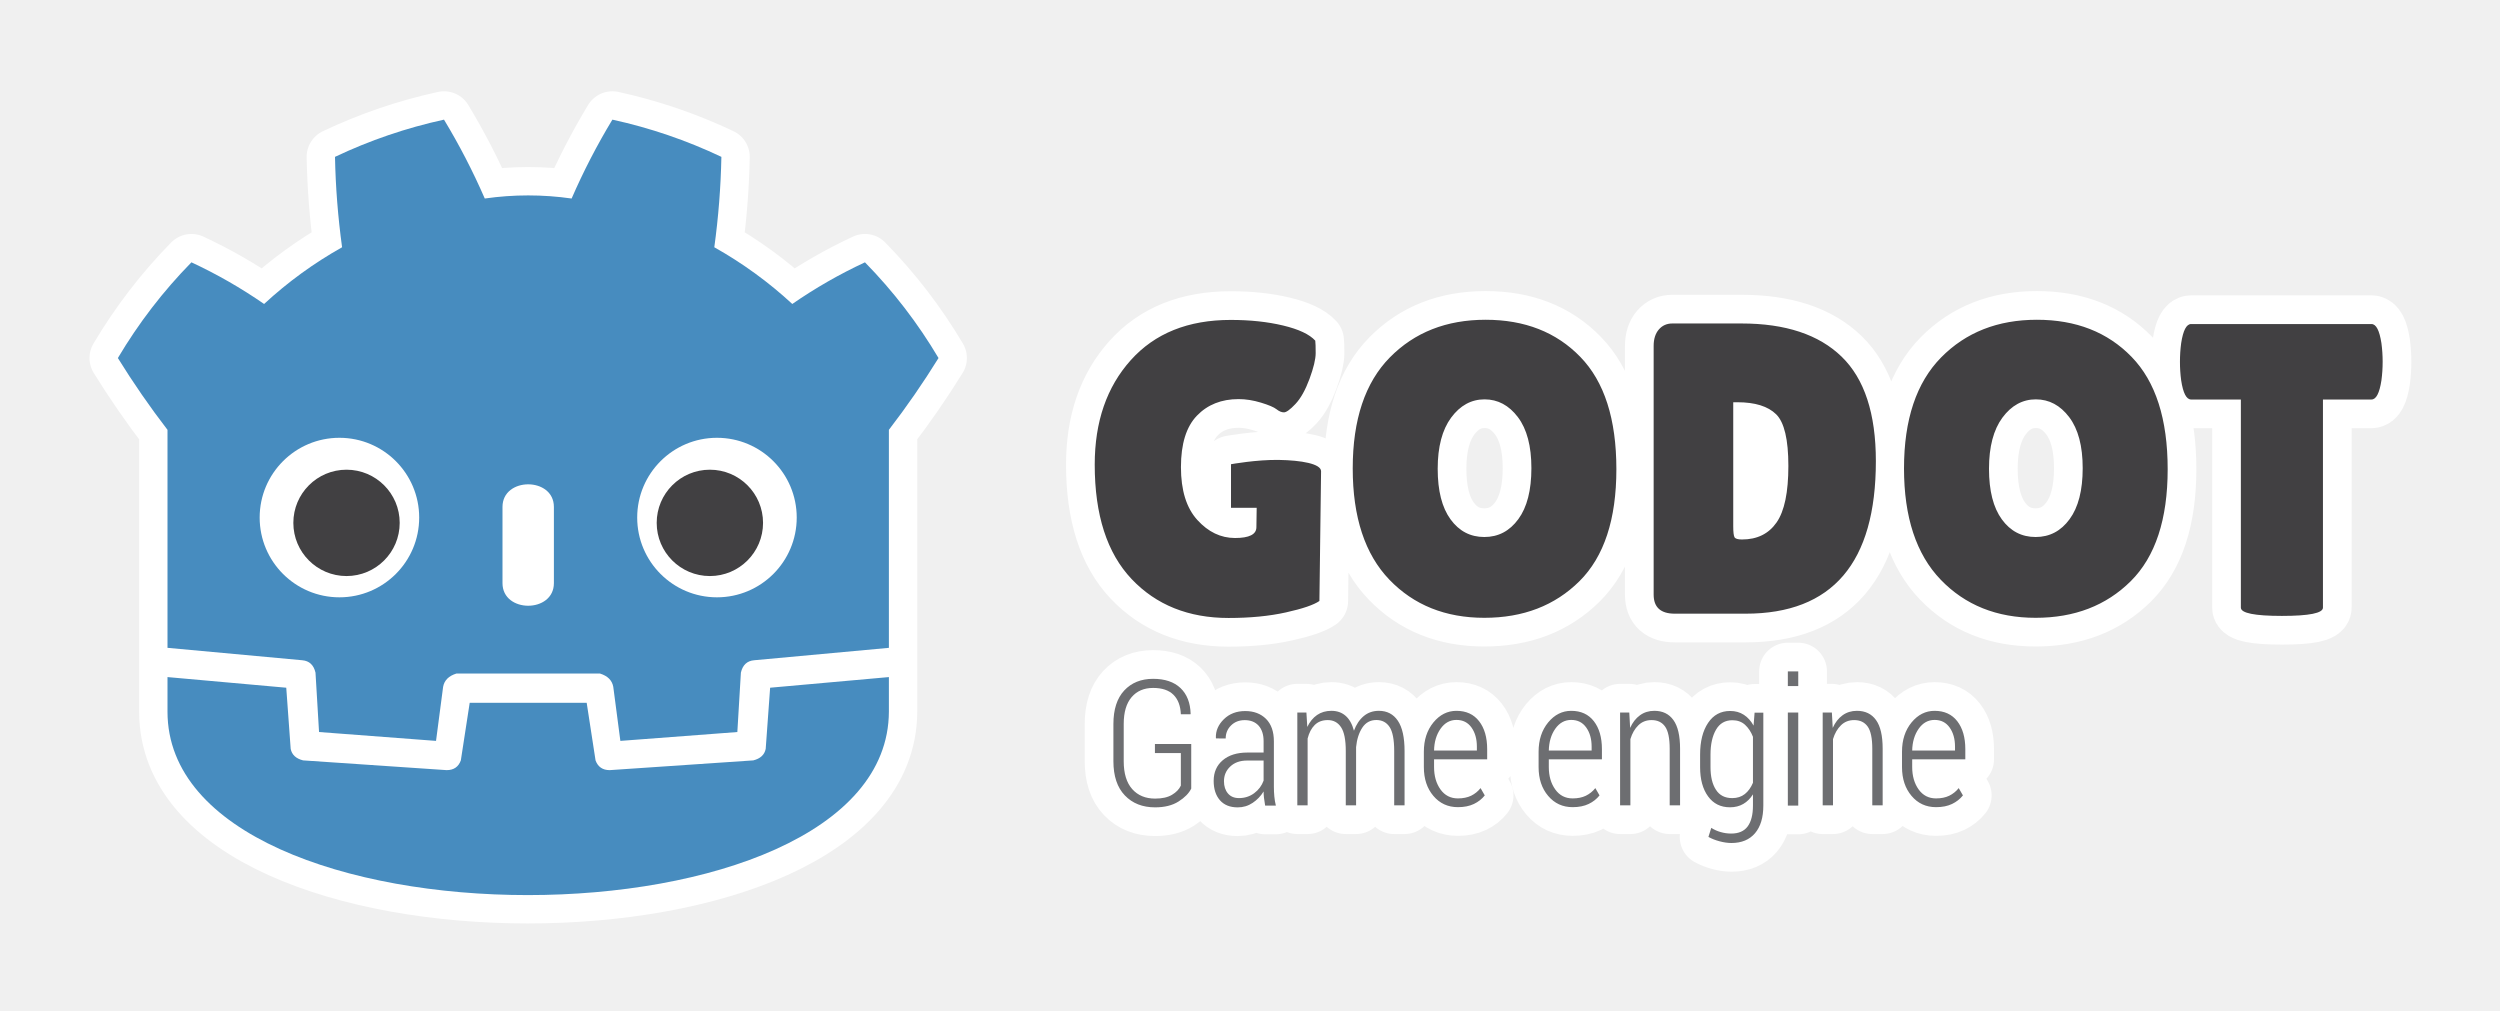
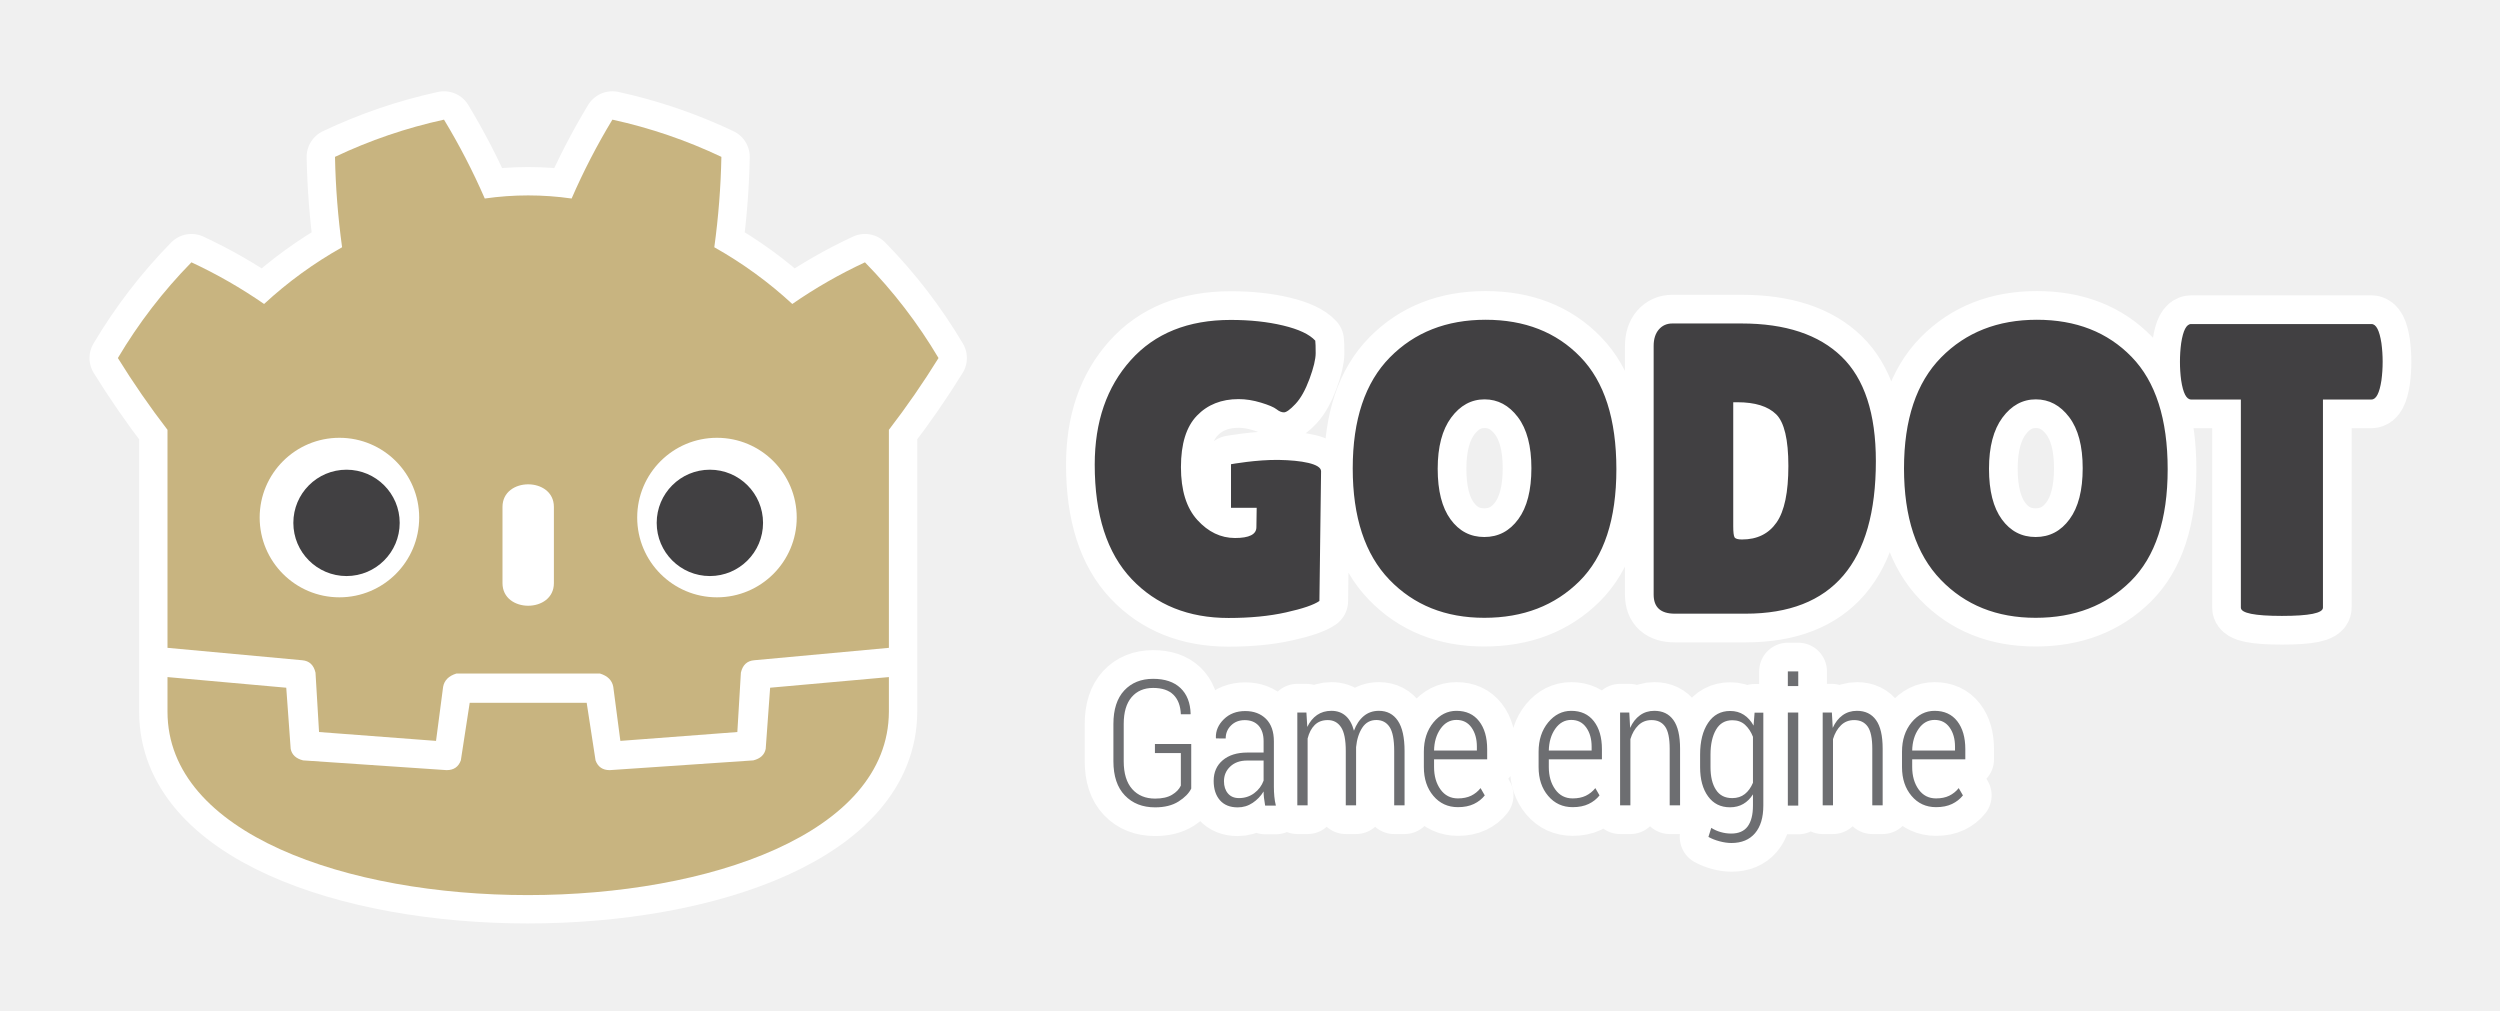
<svg xmlns="http://www.w3.org/2000/svg" width="1024" height="414">
  <path stroke="#fff" stroke-linejoin="round" stroke-width="23.5" d="M523.82 188.382c-9.142-.142-19.603 1.764-19.603 1.764v17.842h10.52l-.117 7.953c0 2.946-2.92 4.427-8.747 4.427-5.831 0-10.982-2.47-15.45-7.395-4.48-4.932-6.708-12.141-6.708-21.64 0-9.519 2.176-16.537 6.536-21.065 4.35-4.524 10.05-6.794 17.064-6.794 2.946 0 5.996.476 9.168 1.445 3.174.962 5.293 1.863 6.375 2.707 1.072.867 2.09 1.277 3.056 1.277.96 0 2.513-1.122 4.66-3.392 2.153-2.263 4.082-5.693 5.782-10.267 1.694-4.598 2.543-8.122 2.543-10.621 0-2.48-.054-4.19-.164-5.092-2.379-2.603-6.767-4.666-13.168-6.2-6.39-1.53-13.552-2.289-21.476-2.289-17.438 0-31.073 5.49-40.92 16.47-9.855 10.982-14.773 25.24-14.773 42.79 0 20.607 5.035 36.227 15.103 46.868 10.085 10.64 23.327 15.953 39.743 15.953 8.827 0 16.664-.76 23.51-2.289 6.853-1.523 11.41-3.088 13.676-4.67l.68-53.137c0-3.087-8.149-4.488-17.29-4.645zm84.247-24.804c-5.431 0-9.98 2.496-13.671 7.47-3.672 4.98-5.517 11.969-5.517 20.963 0 9.013 1.754 15.914 5.27 20.722 3.508 4.823 8.117 7.225 13.835 7.225 5.715 0 10.358-2.432 13.924-7.313q5.351-7.293 5.353-20.884c0-9.054-1.846-16.023-5.524-20.89q-5.51-7.292-13.67-7.293m-.083 89.477c-15.9 0-28.868-5.203-38.89-15.61q-15.016-15.624-15.017-45.592c0-19.992 5.063-35.128 15.191-45.435 10.131-10.293 23.209-15.444 39.228-15.444 16.016 0 28.954 5.058 38.795 15.204 9.858 10.126 14.778 25.477 14.778 46.009 0 20.546-5.034 35.828-15.114 45.856-10.08 10.008-23.062 15.012-38.971 15.012m101.95-88.298v50.788c0 2.37.176 3.866.515 4.493.337.624 1.358.937 3.052.937 6.232 0 10.954-2.328 14.181-6.97 3.235-4.636 4.835-12.356 4.835-23.168 0-10.817-1.674-17.865-5-21.139-3.344-3.283-8.64-4.94-15.884-4.94zm-32.599 78.798V141.681c0-2.832.704-5.067 2.126-6.724 1.413-1.632 3.25-2.461 5.521-2.461h28.357c17.994 0 31.664 4.54 40.994 13.597 9.347 9.054 14.02 23.31 14.02 42.784 0 41.66-17.778 62.486-53.326 62.486h-29.03c-5.769 0-8.662-2.597-8.662-7.808m156.544-79.977c-5.432 0-9.994 2.496-13.678 7.47q-5.507 7.471-5.508 20.963c0 9.013 1.758 15.914 5.262 20.722 3.505 4.823 8.119 7.225 13.837 7.225 5.717 0 10.363-2.432 13.924-7.313q5.354-7.293 5.355-20.884c0-9.054-1.843-16.023-5.522-20.89-3.68-4.861-8.23-7.293-13.67-7.293m-.087 89.477q-23.86 0-38.88-15.61-15.03-15.624-15.03-45.592c0-19.992 5.065-35.128 15.191-45.435 10.139-10.293 23.209-15.444 39.233-15.444 16.02 0 28.946 5.058 38.8 15.204 9.85 10.126 14.772 25.477 14.772 46.009 0 20.546-5.037 35.828-15.115 45.856-10.076 10.008-23.07 15.012-38.971 15.012m117.69-4.17c0 2.251-5.597 3.392-16.809 3.392-11.202 0-16.815-1.141-16.815-3.392v-85.248h-20.371c-1.928 0-3.286-2.597-4.077-7.818a56 56 0 0 1-.501-7.636c0-2.592.162-5.146.501-7.636.79-5.205 2.15-7.823 4.077-7.823h73.864c1.924 0 3.277 2.617 4.078 7.823.333 2.49.505 5.043.505 7.636 0 2.608-.172 5.152-.505 7.637-.8 5.22-2.154 7.817-4.078 7.817h-19.87z" />
  <path fill="#414042" d="M523.82 188.382c-9.142-.142-19.603 1.764-19.603 1.764v17.842h10.52l-.117 7.953c0 2.946-2.92 4.427-8.747 4.427-5.831 0-10.982-2.47-15.45-7.395-4.48-4.932-6.708-12.141-6.708-21.64 0-9.519 2.176-16.537 6.536-21.065 4.35-4.524 10.05-6.794 17.064-6.794 2.946 0 5.996.476 9.168 1.445 3.174.962 5.293 1.863 6.375 2.707 1.072.867 2.09 1.277 3.056 1.277.96 0 2.513-1.122 4.66-3.392 2.153-2.263 4.082-5.693 5.782-10.267 1.694-4.598 2.543-8.122 2.543-10.621 0-2.48-.054-4.19-.164-5.092-2.379-2.603-6.767-4.666-13.168-6.2-6.39-1.53-13.552-2.289-21.476-2.289-17.438 0-31.073 5.49-40.92 16.47-9.855 10.982-14.773 25.24-14.773 42.79 0 20.607 5.035 36.227 15.103 46.868 10.085 10.64 23.327 15.953 39.743 15.953 8.827 0 16.664-.76 23.51-2.289 6.853-1.523 11.41-3.088 13.676-4.67l.68-53.137c0-3.087-8.149-4.488-17.29-4.645m84.247-24.804c-5.431 0-9.98 2.496-13.671 7.47-3.672 4.98-5.517 11.969-5.517 20.963 0 9.013 1.754 15.914 5.27 20.722 3.508 4.823 8.117 7.225 13.835 7.225 5.715 0 10.358-2.432 13.924-7.313q5.351-7.293 5.353-20.884c0-9.054-1.846-16.023-5.524-20.89q-5.51-7.292-13.67-7.293m-.083 89.477c-15.9 0-28.868-5.203-38.89-15.61q-15.016-15.624-15.017-45.592c0-19.992 5.063-35.128 15.191-45.435 10.131-10.293 23.209-15.444 39.228-15.444 16.016 0 28.954 5.058 38.795 15.204 9.858 10.126 14.778 25.477 14.778 46.009 0 20.546-5.034 35.828-15.114 45.856-10.08 10.008-23.062 15.012-38.971 15.012m101.95-88.298v50.788c0 2.37.176 3.866.515 4.493.337.624 1.358.937 3.052.937 6.232 0 10.954-2.328 14.181-6.97 3.235-4.636 4.835-12.356 4.835-23.168 0-10.817-1.674-17.865-5-21.139-3.344-3.283-8.64-4.94-15.884-4.94zm-32.599 78.798V141.681c0-2.832.704-5.067 2.126-6.724 1.413-1.632 3.25-2.461 5.521-2.461h28.357c17.994 0 31.664 4.54 40.994 13.597 9.347 9.054 14.02 23.31 14.02 42.784 0 41.66-17.778 62.486-53.326 62.486h-29.03c-5.769 0-8.662-2.597-8.662-7.808m156.544-79.977c-5.432 0-9.994 2.496-13.678 7.47q-5.507 7.471-5.508 20.963c0 9.013 1.758 15.914 5.262 20.722 3.505 4.823 8.119 7.225 13.837 7.225 5.717 0 10.363-2.432 13.924-7.313q5.354-7.293 5.355-20.884c0-9.054-1.843-16.023-5.522-20.89-3.68-4.861-8.23-7.293-13.67-7.293m-.087 89.477q-23.86 0-38.88-15.61-15.03-15.624-15.03-45.592c0-19.992 5.065-35.128 15.191-45.435 10.139-10.293 23.209-15.444 39.233-15.444 16.02 0 28.946 5.058 38.8 15.204 9.85 10.126 14.772 25.477 14.772 46.009 0 20.546-5.037 35.828-15.115 45.856-10.076 10.008-23.07 15.012-38.971 15.012m117.69-4.17c0 2.251-5.597 3.392-16.809 3.392-11.202 0-16.815-1.141-16.815-3.392v-85.248h-20.371c-1.928 0-3.286-2.597-4.077-7.818a56 56 0 0 1-.501-7.636c0-2.592.162-5.146.501-7.636.79-5.205 2.15-7.823 4.077-7.823h73.864c1.924 0 3.277 2.617 4.078 7.823.333 2.49.505 5.043.505 7.636 0 2.608-.172 5.152-.505 7.637-.8 5.22-2.154 7.817-4.078 7.817h-19.87z" />
  <path stroke="#fff" stroke-linejoin="round" stroke-width="23.5" d="M487.93 322.997c-.94 1.926-2.664 3.691-5.188 5.289-2.52 1.607-5.722 2.406-9.611 2.406-5.132 0-9.259-1.617-12.394-4.887-3.122-3.243-4.686-7.92-4.686-14.022V296.57c0-5.97 1.473-10.548 4.431-13.743 2.95-3.17 6.903-4.78 11.84-4.78 4.824 0 8.564 1.27 11.212 3.781 2.639 2.519 4.025 6.038 4.146 10.532l-.066.2h-3.94c-.14-3.443-1.14-6.101-3.022-7.979-1.871-1.861-4.655-2.803-8.33-2.803-3.72 0-6.668 1.259-8.823 3.785-2.15 2.518-3.224 6.17-3.224 10.968v15.301q.001 7.462 3.476 11.382c2.316 2.592 5.438 3.892 9.38 3.892 2.876 0 5.19-.51 6.92-1.554 1.738-1.028 2.942-2.285 3.624-3.775V308.45h-10.618v-3.704h14.873zm19.557 3.902c2.336 0 4.416-.661 6.232-2.01 1.82-1.353 3.096-3.063 3.852-5.146v-8.224h-6.756q-4.31 0-6.896 2.442c-1.726 1.617-2.581 3.637-2.581 6.037 0 2.03.534 3.696 1.616 4.981 1.08 1.289 2.59 1.92 4.533 1.92m10.715 3.068a99 99 0 0 1-.48-3.225 22 22 0 0 1-.15-2.562 14.9 14.9 0 0 1-4.483 4.675c-1.836 1.236-3.878 1.848-6.128 1.848-3.147 0-5.567-.975-7.28-2.927-1.702-1.96-2.563-4.6-2.563-7.936 0-3.523 1.237-6.35 3.72-8.448 2.48-2.098 5.85-3.147 10.09-3.147h6.643v-4.672c0-2.686-.686-4.802-2.032-6.331-1.375-1.51-3.264-2.275-5.701-2.275-2.268 0-4.139.722-5.608 2.182-1.463 1.45-2.19 3.224-2.19 5.337l-3.944-.035-.07-.206c-.11-2.866.973-5.4 3.261-7.646 2.279-2.24 5.203-3.352 8.761-3.352 3.517 0 6.347 1.069 8.509 3.2q3.224 3.227 3.226 9.21v18.645c0 1.358.064 2.677.183 3.936a25 25 0 0 0 .627 3.729zm16.905-38.108.36 5.9c1-2.112 2.339-3.739 3.998-4.896q2.498-1.711 5.874-1.711c2.296 0 4.232.668 5.794 2.02 1.562 1.347 2.714 3.387 3.446 6.127.938-2.529 2.264-4.528 3.986-5.975 1.722-1.45 3.812-2.172 6.23-2.172 3.335 0 5.923 1.35 7.755 4.05 1.841 2.705 2.759 6.856 2.759 12.464v22.207h-4.246v-22.28c0-4.663-.645-7.946-1.9-9.834-1.261-1.89-3.071-2.842-5.41-2.842-2.462 0-4.384 1.04-5.767 3.152-1.375 2.112-2.223 4.754-2.531 7.945v23.86h-4.224v-22.258c0-4.554-.639-7.812-1.945-9.759-1.299-1.946-3.107-2.912-5.427-2.912-2.218 0-4.013.677-5.358 2.02-1.353 1.349-2.315 3.195-2.899 5.538v27.369h-4.22v-38.014zm61.457 3.021q-3.966 0-6.517 3.613c-1.705 2.415-2.585 5.392-2.656 8.938h17.537v-1.626c0-3.137-.736-5.75-2.21-7.822-1.482-2.075-3.53-3.103-6.154-3.103m.598 35.735c-4.099 0-7.451-1.543-10.055-4.621q-3.895-4.61-3.896-11.793v-6.313c0-4.798 1.303-8.798 3.912-11.979 2.616-3.167 5.758-4.75 9.441-4.75 3.983 0 7.068 1.413 9.27 4.246q3.313 4.257 3.312 11.434v4.171H587.39v3.162c0 3.68.882 6.744 2.635 9.19 1.757 2.45 4.144 3.666 7.136 3.666 2.077 0 3.888-.367 5.396-1.089a11.1 11.1 0 0 0 3.877-3.132l1.728 2.99c-1.148 1.456-2.634 2.633-4.45 3.505-1.811.868-4 1.312-6.551 1.312m46.411-35.734q-3.976 0-6.528 3.613-2.54 3.62-2.652 8.938h17.54v-1.626c0-3.137-.733-5.75-2.216-7.822-1.475-2.075-3.52-3.103-6.144-3.103m.593 35.735c-4.1 0-7.446-1.543-10.045-4.621q-3.91-4.61-3.91-11.793v-6.313c0-4.798 1.309-8.798 3.913-11.979 2.623-3.167 5.766-4.75 9.45-4.75 3.975 0 7.072 1.413 9.27 4.246 2.2 2.837 3.304 6.65 3.304 11.434v4.171h-21.755v3.162q0 5.52 2.647 9.19c1.747 2.45 4.124 3.666 7.125 3.666 2.087 0 3.888-.367 5.392-1.089a11.2 11.2 0 0 0 3.894-3.132l1.717 2.99c-1.15 1.456-2.633 2.633-4.451 3.505-1.81.868-3.997 1.312-6.55 1.312m23.189-38.755.345 6.284c1.014-2.23 2.353-3.962 4.034-5.166 1.667-1.21 3.63-1.824 5.887-1.824 3.396 0 5.998 1.256 7.804 3.78 1.826 2.518 2.73 6.434 2.73 11.749v23.191h-4.249V306.72c0-4.343-.636-7.377-1.9-9.137-1.258-1.76-3.107-2.636-5.513-2.636-2.158 0-3.968.701-5.419 2.126-1.457 1.412-2.543 3.294-3.267 5.666v27.134h-4.219V291.86zm33.27 22.395c0 3.858.73 6.926 2.213 9.208 1.465 2.304 3.695 3.443 6.671 3.443 2.04 0 3.757-.544 5.167-1.657 1.405-1.113 2.514-2.662 3.336-4.627V301.79c-.79-2.025-1.874-3.66-3.244-4.92-1.368-1.24-3.102-1.863-5.186-1.863-2.97 0-5.216 1.294-6.708 3.891-1.502 2.603-2.25 5.995-2.25 10.161zm-4.262-5.195c0-5.386 1.088-9.714 3.274-12.975 2.169-3.245 5.187-4.871 9.03-4.871 2.134 0 4.007.52 5.607 1.564 1.603 1.024 2.928 2.523 3.992 4.43l.412-5.287h3.581v38.048c0 4.871-1.13 8.646-3.4 11.317-2.271 2.66-5.499 4.009-9.666 4.009-1.5 0-3.11-.235-4.832-.691-1.724-.456-3.252-1.054-4.59-1.805l1.168-3.704a14.1 14.1 0 0 0 3.831 1.716 15.2 15.2 0 0 0 4.352.616q4.536-.001 6.71-2.905c1.452-1.961 2.18-4.798 2.18-8.553v-4.597c-1.079 1.71-2.402 3.024-3.97 3.93-1.563.912-3.39 1.368-5.448 1.368-3.818 0-6.814-1.496-8.976-4.486-2.167-2.983-3.255-6.965-3.255-11.93zm40.2 20.916h-4.266V291.86h4.266zm0-48.968h-4.266v-6.005h4.266zm13.774 10.852.346 6.284c1.016-2.23 2.35-3.962 4.027-5.166 1.677-1.21 3.643-1.824 5.89-1.824 3.397 0 6.01 1.256 7.82 3.78 1.821 2.518 2.717 6.434 2.717 11.749v23.191h-4.248V306.72c0-4.343-.635-7.377-1.897-9.137-1.268-1.76-3.103-2.636-5.517-2.636-2.157 0-3.962.701-5.412 2.126-1.455 1.412-2.545 3.294-3.266 5.666v27.134h-4.224V291.86zm42.074 3.021q-3.978 0-6.518 3.613-2.547 3.62-2.66 8.938h17.54v-1.626c0-3.137-.731-5.75-2.21-7.822-1.476-2.075-3.525-3.103-6.152-3.103m.602 35.735c-4.11 0-7.456-1.543-10.048-4.621q-3.903-4.61-3.903-11.793v-6.313c0-4.798 1.302-8.798 3.91-11.979q3.924-4.75 9.439-4.75c3.978 0 7.077 1.413 9.283 4.246 2.197 2.837 3.3 6.65 3.3 11.434v4.171h-21.76v3.162c0 3.68.887 6.744 2.642 9.19 1.754 2.45 4.133 3.666 7.137 3.666 2.08 0 3.88-.367 5.382-1.089a11.16 11.16 0 0 0 3.897-3.132l1.725 2.99c-1.156 1.456-2.64 2.633-4.454 3.505-1.81.868-3.998 1.312-6.55 1.312" />
  <path fill="#6d6e71" d="M487.93 322.997c-.94 1.926-2.664 3.691-5.188 5.289-2.52 1.607-5.722 2.406-9.611 2.406-5.132 0-9.259-1.617-12.394-4.887-3.122-3.243-4.686-7.92-4.686-14.022V296.57c0-5.97 1.473-10.548 4.431-13.743 2.95-3.17 6.903-4.78 11.84-4.78 4.824 0 8.564 1.27 11.212 3.781 2.639 2.519 4.025 6.038 4.146 10.532l-.066.2h-3.94c-.14-3.443-1.14-6.101-3.022-7.979-1.871-1.861-4.655-2.803-8.33-2.803-3.72 0-6.668 1.259-8.823 3.785-2.15 2.518-3.224 6.17-3.224 10.968v15.301q.001 7.462 3.476 11.382c2.316 2.592 5.438 3.892 9.38 3.892 2.876 0 5.19-.51 6.92-1.554 1.738-1.028 2.942-2.285 3.624-3.775V308.45h-10.618v-3.704h14.873zm19.557 3.902c2.336 0 4.416-.661 6.232-2.01 1.82-1.353 3.096-3.063 3.852-5.146v-8.224h-6.756q-4.31 0-6.896 2.442c-1.726 1.617-2.581 3.637-2.581 6.037 0 2.03.534 3.696 1.616 4.981 1.08 1.289 2.59 1.92 4.533 1.92m10.715 3.068a99 99 0 0 1-.48-3.225 22 22 0 0 1-.15-2.562 14.9 14.9 0 0 1-4.483 4.675c-1.836 1.236-3.878 1.848-6.128 1.848-3.147 0-5.567-.975-7.28-2.927-1.702-1.96-2.563-4.6-2.563-7.936 0-3.523 1.237-6.35 3.72-8.448 2.48-2.098 5.85-3.147 10.09-3.147h6.643v-4.672c0-2.686-.686-4.802-2.032-6.331-1.375-1.51-3.264-2.275-5.701-2.275-2.268 0-4.139.722-5.608 2.182-1.463 1.45-2.19 3.224-2.19 5.337l-3.944-.035-.07-.206c-.11-2.866.973-5.4 3.261-7.646 2.279-2.24 5.203-3.352 8.761-3.352 3.517 0 6.347 1.069 8.509 3.2q3.224 3.227 3.226 9.21v18.645c0 1.358.064 2.677.183 3.936a25 25 0 0 0 .627 3.729zm16.905-38.108.36 5.9c1-2.112 2.339-3.739 3.998-4.896q2.498-1.711 5.874-1.711c2.296 0 4.232.668 5.794 2.02 1.562 1.347 2.714 3.387 3.446 6.127.938-2.529 2.264-4.528 3.986-5.975 1.722-1.45 3.812-2.172 6.23-2.172 3.335 0 5.923 1.35 7.755 4.05 1.841 2.705 2.759 6.856 2.759 12.464v22.207h-4.246v-22.28c0-4.663-.645-7.946-1.9-9.834-1.261-1.89-3.071-2.842-5.41-2.842-2.462 0-4.384 1.04-5.767 3.152-1.375 2.112-2.223 4.754-2.531 7.945v23.86h-4.224v-22.258c0-4.554-.639-7.812-1.945-9.759-1.299-1.946-3.107-2.912-5.427-2.912-2.218 0-4.013.677-5.358 2.02-1.353 1.349-2.315 3.195-2.899 5.538v27.369h-4.22v-38.014zm61.457 3.021q-3.966 0-6.517 3.613c-1.705 2.415-2.585 5.392-2.656 8.938h17.537v-1.626c0-3.137-.736-5.75-2.21-7.822-1.482-2.075-3.53-3.103-6.154-3.103m.598 35.735c-4.099 0-7.451-1.543-10.055-4.621q-3.895-4.61-3.896-11.793v-6.313c0-4.798 1.303-8.798 3.912-11.979 2.616-3.167 5.758-4.75 9.441-4.75 3.983 0 7.068 1.413 9.27 4.246q3.313 4.257 3.312 11.434v4.171H587.39v3.162c0 3.68.882 6.744 2.635 9.19 1.757 2.45 4.144 3.666 7.136 3.666 2.077 0 3.888-.367 5.396-1.089a11.1 11.1 0 0 0 3.877-3.132l1.728 2.99c-1.148 1.456-2.634 2.633-4.45 3.505-1.811.868-4 1.312-6.551 1.312m46.411-35.734q-3.976 0-6.528 3.613-2.54 3.62-2.652 8.938h17.54v-1.626c0-3.137-.733-5.75-2.216-7.822-1.475-2.075-3.52-3.103-6.144-3.103m.593 35.735c-4.1 0-7.446-1.543-10.045-4.621q-3.91-4.61-3.91-11.793v-6.313c0-4.798 1.309-8.798 3.913-11.979 2.623-3.167 5.766-4.75 9.45-4.75 3.975 0 7.072 1.413 9.27 4.246 2.2 2.837 3.304 6.65 3.304 11.434v4.171h-21.755v3.162q0 5.52 2.647 9.19c1.747 2.45 4.124 3.666 7.125 3.666 2.087 0 3.888-.367 5.392-1.089a11.2 11.2 0 0 0 3.894-3.132l1.717 2.99c-1.15 1.456-2.633 2.633-4.451 3.505-1.81.868-3.997 1.312-6.55 1.312m23.189-38.755.345 6.284c1.014-2.23 2.353-3.962 4.034-5.166 1.667-1.21 3.63-1.824 5.887-1.824 3.396 0 5.998 1.256 7.804 3.78 1.826 2.518 2.73 6.434 2.73 11.749v23.191h-4.249V306.72c0-4.343-.636-7.377-1.9-9.137-1.258-1.76-3.107-2.636-5.513-2.636-2.158 0-3.968.701-5.419 2.126-1.457 1.412-2.543 3.294-3.267 5.666v27.134h-4.219V291.86zm33.27 22.395c0 3.858.73 6.926 2.213 9.208 1.465 2.304 3.695 3.443 6.671 3.443 2.04 0 3.757-.544 5.167-1.657 1.405-1.113 2.514-2.662 3.336-4.627V301.79c-.79-2.025-1.874-3.66-3.244-4.92-1.368-1.24-3.102-1.863-5.186-1.863-2.97 0-5.216 1.294-6.708 3.891-1.502 2.603-2.25 5.995-2.25 10.161zm-4.262-5.195c0-5.386 1.088-9.714 3.274-12.975 2.169-3.245 5.187-4.871 9.03-4.871 2.134 0 4.007.52 5.607 1.564 1.603 1.024 2.928 2.523 3.992 4.43l.412-5.287h3.581v38.048c0 4.871-1.13 8.646-3.4 11.317-2.271 2.66-5.499 4.009-9.666 4.009-1.5 0-3.11-.235-4.832-.691-1.724-.456-3.252-1.054-4.59-1.805l1.168-3.704a14.1 14.1 0 0 0 3.831 1.716 15.2 15.2 0 0 0 4.352.616q4.536-.001 6.71-2.905c1.452-1.961 2.18-4.798 2.18-8.553v-4.597c-1.079 1.71-2.402 3.024-3.97 3.93-1.563.912-3.39 1.368-5.448 1.368-3.818 0-6.814-1.496-8.976-4.486-2.167-2.983-3.255-6.965-3.255-11.93zm40.2 20.916h-4.266V291.86h4.266zm0-48.968h-4.266v-6.005h4.266zm13.774 10.852.346 6.284c1.016-2.23 2.35-3.962 4.027-5.166 1.677-1.21 3.643-1.824 5.89-1.824 3.397 0 6.01 1.256 7.82 3.78 1.821 2.518 2.717 6.434 2.717 11.749v23.191h-4.248V306.72c0-4.343-.635-7.377-1.897-9.137-1.268-1.76-3.103-2.636-5.517-2.636-2.157 0-3.962.701-5.412 2.126-1.455 1.412-2.545 3.294-3.266 5.666v27.134h-4.224V291.86zm42.074 3.021q-3.978 0-6.518 3.613-2.547 3.62-2.66 8.938h17.54v-1.626c0-3.137-.731-5.75-2.21-7.822-1.476-2.075-3.525-3.103-6.152-3.103m.602 35.735c-4.11 0-7.456-1.543-10.048-4.621q-3.903-4.61-3.903-11.793v-6.313c0-4.798 1.302-8.798 3.91-11.979q3.924-4.75 9.439-4.75c3.978 0 7.077 1.413 9.283 4.246 2.197 2.837 3.3 6.65 3.3 11.434v4.171h-21.76v3.162c0 3.68.887 6.744 2.642 9.19 1.754 2.45 4.133 3.666 7.137 3.666 2.08 0 3.88-.367 5.382-1.089a11.16 11.16 0 0 0 3.897-3.132l1.725 2.99c-1.156 1.456-2.64 2.633-4.454 3.505-1.81.868-3.998 1.312-6.55 1.312" />
  <g fill="#fff" transform="translate(30.492 21.054)scale(.363)">
    <path d="M105 673v33q407 354 814 0v-33z" />
    <path fill="none" stroke="#fff" stroke-linejoin="round" stroke-width="64" d="M105 745c0 276 813 276 814 0V427q30-39 56-81-35-59-83-108-43 20-82 47-40-37-88-64 7-51 8-102-59-28-123-42-26 43-46 89-49-7-98 0-20-46-46-89-64 14-123 42 1 51 8 102-48 27-88 64-39-27-82-47-48 49-83 108 26 42 56 81v318z" />
-     <path fill="#478cbf" d="m105 673 152 14q12 1 15 14l4 67 132 10 8-61q2-11 15-15h162q13 4 15 15l8 61 132-10 4-67q3-13 15-14l152-14V427q30-39 56-81-35-59-83-108-43 20-82 47-40-37-88-64 7-51 8-102-59-28-123-42-26 43-46 89-49-7-98 0-20-46-46-89-64 14-123 42 1 51 8 102-48 27-88 64-39-27-82-47-48 49-83 108 26 42 56 81zm0 33v39c0 276 813 276 814 0v-39l-134 12-5 69q-2 10-14 13l-162 11q-12 0-16-11l-10-65H446l-10 65q-4 11-16 11l-162-11q-12-3-14-13l-5-69z" />
+     <path fill="#c8b480" d="m105 673 152 14q12 1 15 14l4 67 132 10 8-61q2-11 15-15h162q13 4 15 15l8 61 132-10 4-67q3-13 15-14l152-14V427q30-39 56-81-35-59-83-108-43 20-82 47-40-37-88-64 7-51 8-102-59-28-123-42-26 43-46 89-49-7-98 0-20-46-46-89-64 14-123 42 1 51 8 102-48 27-88 64-39-27-82-47-48 49-83 108 26 42 56 81zm0 33v39c0 276 813 276 814 0v-39l-134 12-5 69q-2 10-14 13l-162 11q-12 0-16-11l-10-65H446l-10 65q-4 11-16 11l-162-11q-12-3-14-13l-5-69z" />
    <path d="M483 600c0 34 58 34 58 0v-86c0-34-58-34-58 0z" />
    <circle cx="725" cy="526" r="90" />
    <circle cx="299" cy="526" r="90" />
  </g>
  <g fill="#414042" transform="translate(30.492 21.054)scale(.363)">
    <circle cx="307" cy="532" r="60" />
    <circle cx="717" cy="532" r="60" />
  </g>
</svg>
